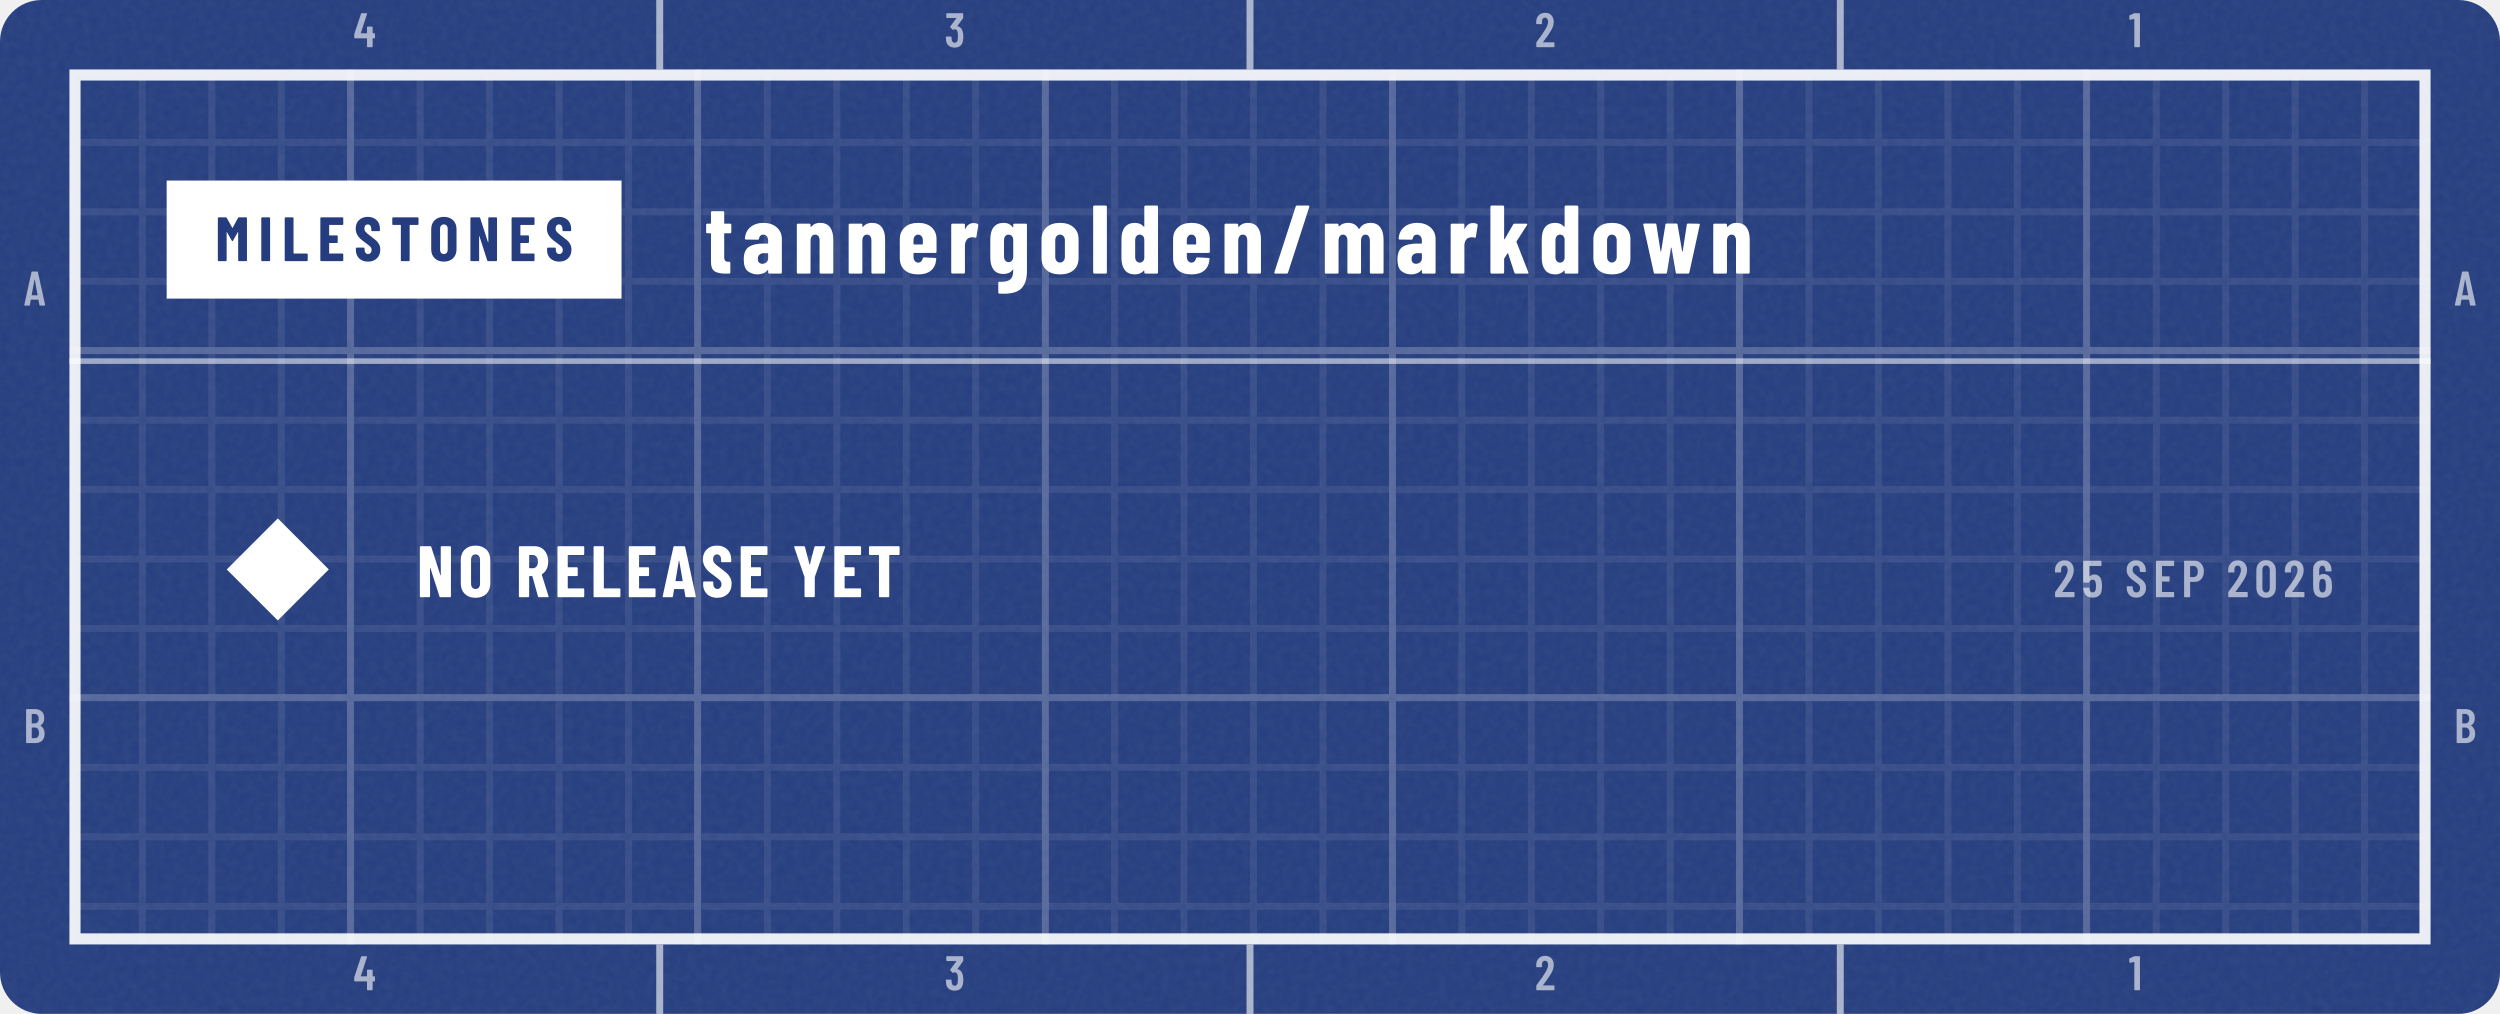
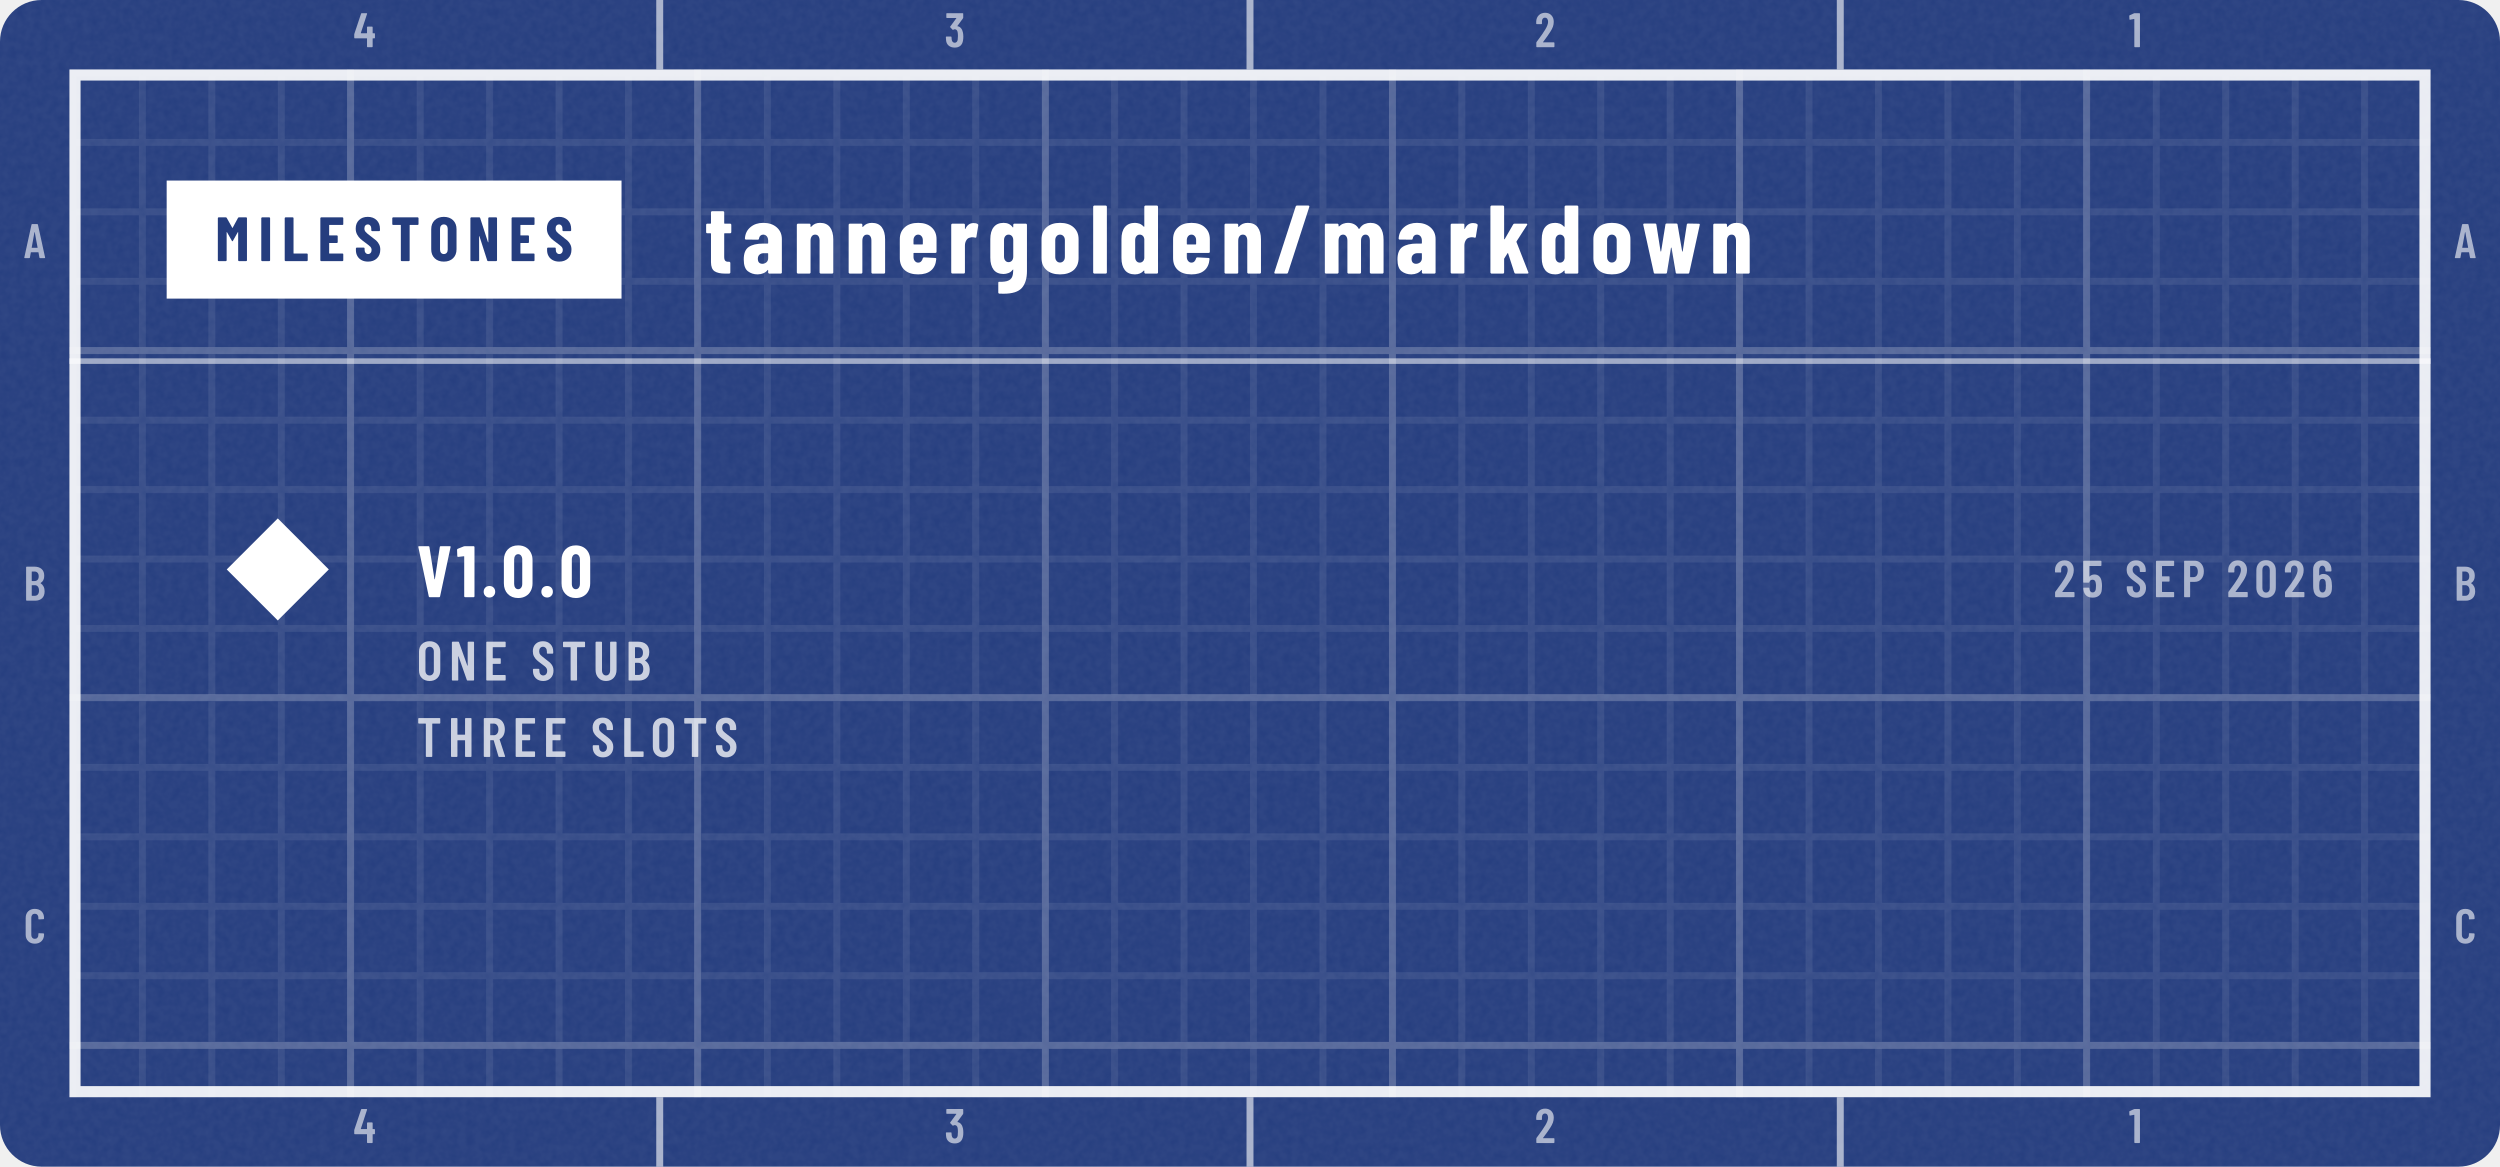
- <svg xmlns="http://www.w3.org/2000/svg" width="360" height="146" viewBox="0 0 360 146" role="img" aria-labelledby="t d">
+ <svg xmlns="http://www.w3.org/2000/svg" width="360" height="168" viewBox="0 0 360 168" role="img" aria-labelledby="t d">
  <defs>
    <clipPath id="kc1">
-       <rect x="0" y="0" width="360" height="146" rx="6" />
+       <rect x="0" y="0" width="360" height="168" rx="6" />
    </clipPath>
    <filter id="kn2" x="0" y="0" width="100%" height="100%">
      <feTurbulence type="fractalNoise" baseFrequency=".85" numOctaves="2" stitchTiles="stitch" />
      <feColorMatrix values="0 0 0 0 1 0 0 0 0 1 0 0 0 0 1 0 0 0 0.06 0" />
    </filter>
    <pattern id="kp3" width="10" height="10" patternUnits="userSpaceOnUse">
      <path d="M10 .5H.5V10" fill="none" stroke="#FFFFFF" stroke-opacity="0.075" />
    </pattern>
    <pattern id="kp4" width="50" height="50" patternUnits="userSpaceOnUse">
      <path d="M50 .5H.5V50" fill="none" stroke="#FFFFFF" stroke-opacity="0.16" />
    </pattern>
    <clipPath id="kc5">
-       <rect x="10" y="10" width="340" height="126" />
+       <rect x="10" y="10" width="340" height="148" />
    </clipPath>
    <path id="m48" d="M38 183V517Q38 604 89 658Q140 711 224 711Q309 711 360 658Q412 604 412 517V183Q412 96 360 42Q309 -11 224 -11Q140 -11 89 42Q38 96 38 183ZM296 176V524Q296 563 276 586Q257 610 224 610Q192 610 173 586Q154 563 154 524V176Q154 137 173 114Q192 90 224 90Q257 90 276 114Q296 137 296 176Z" />
    <path id="m49" d="M122 700H218Q223 700 226 696Q230 693 230 688V12Q230 7 226 4Q223 0 218 0H126Q121 0 118 4Q114 7 114 12V576Q114 578 112 580Q111 582 109 581L27 565H24Q13 565 13 576L10 643Q10 653 18 657L107 697Q114 700 122 700Z" />
    <path id="m50" d="M173 100H392Q397 100 400 96Q404 93 404 88V12Q404 7 400 4Q397 0 392 0H43Q38 0 34 4Q31 7 31 12V92Q31 101 36 107L75 160Q114 212 152 266Q189 320 215 363Q273 459 273 522Q273 562 256 585Q238 608 209 608Q180 608 163 586Q146 563 147 526V487Q147 482 144 478Q140 475 135 475H41Q36 475 32 478Q29 482 29 487V530Q33 610 84 659Q134 708 214 708Q293 708 342 656Q390 605 390 521Q390 471 373 422Q356 373 319 317Q294 277 260 229Q225 181 214 166Q184 126 170 106Q168 104 169 102Q170 100 173 100Z" />
    <path id="m51" d="M387 218Q387 169 380 134Q368 66 326 29Q283 -8 210 -8Q134 -8 86 32Q38 73 32 143Q30 165 28 207Q28 219 40 219H132Q144 219 144 207Q146 173 148 156Q153 125 169 108Q185 92 210 92Q234 92 250 108Q266 123 271 152Q276 182 276 230Q276 281 269 315Q263 341 248 355Q233 369 210 369Q195 369 183 360Q177 356 174 356Q172 356 166 360L119 408Q115 412 115 417Q115 421 118 425L243 595Q245 597 244 599Q242 601 239 601H49Q44 601 40 604Q37 608 37 613V688Q37 693 40 696Q44 700 49 700H373Q378 700 382 696Q385 693 385 688V609Q385 602 380 594L266 438Q262 432 268 431Q309 426 338 392Q368 358 378 307Q387 267 387 218Z" />
    <path id="m52" d="M443 275V194Q443 189 440 186Q436 182 431 182H401Q396 182 396 177V12Q396 7 392 4Q389 0 384 0H292Q287 0 284 4Q280 7 280 12V177Q280 182 275 182H29Q24 182 20 186Q17 189 17 194V259Q17 268 19 274L158 690Q161 700 171 700H271Q277 700 280 696Q283 693 281 686L153 293Q152 287 157 287H275Q280 287 280 292V412Q280 417 284 420Q287 424 292 424H384Q389 424 392 420Q396 417 396 412V292Q396 287 401 287H431Q436 287 440 284Q443 280 443 275Z" />
    <path id="m53" d="M400 216Q400 175 396 146Q391 72 344 32Q297 -8 219 -8Q145 -8 99 30Q53 68 43 144L40 172Q40 184 52 184H144Q156 184 157 172Q157 166 159 154Q171 92 219 92Q244 92 260 108Q275 124 280 153Q284 178 284 217Q284 254 278 281Q273 307 258 322Q242 336 219 336Q171 336 157 290Q154 279 144 279H51Q46 279 42 282Q39 286 39 291V688Q39 693 42 696Q46 700 51 700H377Q382 700 386 696Q389 693 389 688V612Q389 607 386 604Q382 600 377 600H160Q155 600 155 595V400Q155 397 157 396Q159 396 161 398Q178 416 202 426Q227 437 254 437Q314 437 350 398Q387 360 394 290Q400 259 400 216Z" />
    <path id="m54" d="M401 216Q401 193 399 151Q394 75 346 34Q299 -8 221 -8Q147 -8 101 30Q55 69 46 144Q40 171 40 207L39 532Q39 613 88 660Q138 708 219 708Q295 708 343 660Q391 612 391 532V507Q391 502 388 498Q384 495 379 495H287Q282 495 278 498Q275 502 275 507V526Q275 560 258 582Q242 605 219 605Q191 605 174 583Q156 561 156 526V423Q156 420 158 419Q160 418 162 420Q191 447 234 447Q303 447 346 403Q389 359 396 286Q401 253 401 216ZM284 224Q284 250 279 295Q267 353 220 353Q196 353 180 338Q165 322 160 292Q156 257 156 224Q156 195 159 157Q164 125 180 108Q195 91 220 91Q245 91 260 109Q276 127 281 160Q284 196 284 224Z" />
    <path id="m65" d="M325 11 306 116Q306 121 300 121H154Q148 121 148 116L129 11Q128 0 116 0H25Q11 0 14 13L162 689Q164 700 175 700H281Q292 700 294 689L442 13V9Q442 0 431 0H338Q326 0 325 11ZM171 212H282Q288 212 287 217L229 533Q228 536 226 536Q224 536 223 533L166 217Q165 212 171 212Z" />
    <path id="m66" d="M242 0H66Q61 0 58 4Q54 7 54 12V688Q54 693 58 696Q61 700 66 700H224Q319 700 373 652Q427 604 427 512Q427 409 354 365Q349 362 352 359Q391 334 413 292Q435 250 435 192Q435 100 382 50Q328 0 242 0ZM170 595V409Q170 404 175 404H226Q267 404 290 429Q313 454 313 500Q313 548 290 574Q267 600 226 600H175Q170 600 170 595ZM319 208Q319 260 296 290Q273 319 233 319H175Q170 319 170 314V106Q170 101 175 101H233Q273 101 296 129Q319 157 319 208Z" />
+     <path id="m67" d="M42 180V521Q42 607 94 658Q145 708 230 708Q316 708 368 658Q420 607 420 521V509Q420 504 416 500Q413 496 408 496L315 492Q303 492 303 504V529Q303 564 283 586Q263 608 230 608Q198 608 178 586Q158 564 158 529V171Q158 136 178 114Q198 92 230 92Q263 92 283 114Q303 136 303 171V196Q303 201 306 204Q310 208 315 208L408 204Q413 204 416 200Q420 197 420 192V180Q420 95 368 44Q316 -8 230 -8Q145 -8 94 44Q42 95 42 180Z" />
    <path id="m69" d="M391 600H175Q170 600 170 595V406Q170 401 175 401H303Q308 401 312 398Q315 394 315 389V312Q315 307 312 304Q308 300 303 300H175Q170 300 170 295V105Q170 100 175 100H391Q396 100 400 96Q403 93 403 88V12Q403 7 400 4Q396 0 391 0H66Q61 0 58 4Q54 7 54 12V688Q54 693 58 696Q61 700 66 700H391Q396 700 400 696Q403 693 403 688V612Q403 607 400 604Q396 600 391 600Z" />
+     <path id="m72" d="M319 700H411Q416 700 420 696Q423 693 423 688V12Q423 7 420 4Q416 0 411 0H319Q314 0 310 4Q307 7 307 12V295Q307 300 302 300H175Q170 300 170 295V12Q170 7 166 4Q163 0 158 0H66Q61 0 58 4Q54 7 54 12V688Q54 693 58 696Q61 700 66 700H158Q163 700 166 696Q170 693 170 688V406Q170 401 175 401H302Q307 401 307 406V688Q307 693 310 696Q314 700 319 700Z" />
+     <path id="m76" d="M54 12V688Q54 693 58 696Q61 700 66 700H158Q163 700 166 696Q170 693 170 688V105Q170 100 175 100H391Q396 100 400 96Q403 93 403 88V12Q403 7 400 4Q396 0 391 0H66Q61 0 58 4Q54 7 54 12Z" />
+     <path id="m78" d="M350 700H441Q446 700 450 696Q453 693 453 688V12Q453 7 450 4Q446 0 441 0H336Q326 0 323 10L174 434Q173 437 170 436Q168 436 168 433L169 12Q169 7 166 4Q162 0 157 0H66Q61 0 58 4Q54 7 54 12V688Q54 693 58 696Q61 700 66 700H169Q179 700 182 690L332 269Q333 266 336 266Q338 267 338 270V688Q338 693 342 696Q345 700 350 700Z" />
+     <path id="m79" d="M42 182V518Q42 604 94 656Q147 708 233 708Q319 708 372 656Q425 604 425 518V182Q425 96 372 44Q319 -8 233 -8Q147 -8 94 44Q42 96 42 182ZM309 177V523Q309 561 288 584Q267 608 233 608Q199 608 178 584Q158 561 158 523V177Q158 139 178 116Q199 92 233 92Q267 92 288 116Q309 139 309 177Z" />
    <path id="m80" d="M432 495Q432 405 384 350Q337 295 259 295H174Q169 295 169 290V12Q169 7 166 4Q162 0 157 0H65Q60 0 56 4Q53 7 53 12V689Q53 694 56 698Q60 701 65 701H253Q306 701 346 675Q387 649 410 602Q432 555 432 495ZM316 492Q316 542 294 572Q271 601 234 601H174Q169 601 169 596V391Q169 386 174 386H234Q271 386 294 414Q316 443 316 492Z" />
+     <path id="m82" d="M318 10 233 297Q231 301 228 301H175Q170 301 170 296V12Q170 7 166 4Q163 0 158 0H66Q61 0 58 4Q54 7 54 12V688Q54 693 58 696Q61 700 66 700H254Q307 700 348 674Q388 649 410 602Q433 556 433 496Q433 434 409 389Q385 344 342 321Q338 320 339 315L437 14Q438 12 438 9Q438 0 427 0H331Q321 0 318 10ZM170 595V396Q170 391 175 391H236Q272 391 294 419Q317 447 317 495Q317 543 294 572Q272 600 236 600H175Q170 600 170 595Z" />
    <path id="m83" d="M34 173V199Q34 204 38 208Q41 211 46 211H137Q142 211 146 208Q149 204 149 199V179Q149 140 168 116Q188 92 219 92Q250 92 270 114Q290 137 290 174Q290 200 279 219Q268 238 248 255Q228 272 184 304Q134 340 104 368Q73 396 52 436Q32 475 32 527Q32 610 82 659Q132 708 214 708Q297 708 348 656Q399 605 399 520V496Q399 491 396 488Q392 484 387 484H297Q292 484 288 488Q285 491 285 496V522Q285 561 266 584Q246 608 214 608Q184 608 165 586Q146 565 146 527Q146 491 166 466Q187 441 247 397Q308 352 339 324Q370 295 387 261Q404 227 404 180Q404 95 353 44Q302 -8 219 -8Q136 -8 85 42Q34 92 34 173Z" />
+     <path id="m84" d="M425 688V612Q425 607 422 604Q418 600 413 600H286Q281 600 281 595V12Q281 7 278 4Q274 0 269 0H177Q172 0 168 4Q165 7 165 12V595Q165 600 160 600H40Q35 600 32 604Q28 607 28 612V688Q28 693 32 696Q35 700 40 700H413Q418 700 422 696Q425 693 425 688Z" />
+     <path id="m85" d="M50 194V688Q50 693 54 696Q57 700 62 700H154Q159 700 162 696Q166 693 166 688V182Q166 142 186 117Q206 92 239 92Q272 92 292 117Q312 142 312 182V688Q312 693 316 696Q319 700 324 700H416Q421 700 424 696Q428 693 428 688V194Q428 103 376 48Q324 -8 239 -8Q153 -8 102 48Q50 103 50 194Z" />
+     <path id="n46" d="M33 75Q33 110 55 132Q77 154 112 154Q147 154 169 132Q191 110 191 75Q191 41 168 18Q146 -4 112 -4Q78 -4 56 18Q33 41 33 75Z" />
    <path id="n47" d="M18 14 237 690Q240 700 250 700H367Q373 700 376 696Q379 693 377 686L158 10Q155 0 145 0H28Q22 0 19 4Q16 7 18 14Z" />
-     <path id="n65" d="M325 11 309 107Q309 112 303 112H176Q170 112 170 107L154 11Q153 0 141 0H24Q11 0 14 13L161 689Q163 700 174 700H309Q320 700 322 689L468 13L469 9Q469 0 458 0H338Q326 0 325 11ZM194 221H284Q289 221 288 226L241 499Q240 502 238 502Q236 502 235 499L190 226Q190 221 194 221Z" />
+     <path id="n48" d="M30 191V509Q30 600 84 656Q138 711 226 711Q284 711 329 686Q374 661 398 615Q423 569 423 509V191Q423 131 398 85Q374 39 329 14Q284 -11 226 -11Q138 -11 84 44Q30 100 30 191ZM282 183V517Q282 550 266 570Q251 590 226 590Q201 590 186 570Q171 550 171 517V183Q171 150 186 130Q201 110 226 110Q251 110 266 130Q282 150 282 183Z" />
+     <path id="n49" d="M115 700H236Q241 700 244 696Q248 693 248 688V12Q248 7 244 4Q241 0 236 0H119Q114 0 110 4Q107 7 107 12V558Q107 562 102 562L25 553H23Q12 553 12 564L9 650Q9 660 18 664L100 697Q108 700 115 700Z" />
    <path id="n69" d="M399 579H190Q185 579 185 574V416Q185 411 190 411H310Q315 411 318 408Q322 404 322 399V302Q322 297 318 294Q315 290 310 290H190Q185 290 185 285V126Q185 121 190 121H399Q404 121 408 118Q411 114 411 109V12Q411 7 408 4Q404 0 399 0H56Q51 0 48 4Q44 7 44 12V688Q44 693 48 696Q51 700 56 700H399Q404 700 408 696Q411 693 411 688V591Q411 586 408 582Q404 579 399 579Z" />
    <path id="n73" d="M44 12V688Q44 693 48 696Q51 700 56 700H173Q178 700 182 696Q185 693 185 688V12Q185 7 182 4Q178 0 173 0H56Q51 0 48 4Q44 7 44 12Z" />
    <path id="n76" d="M44 12V688Q44 693 48 696Q51 700 56 700H173Q178 700 182 696Q185 693 185 688V126Q185 121 190 121H400Q405 121 408 118Q412 114 412 109V12Q412 7 408 4Q405 0 400 0H56Q51 0 48 4Q44 7 44 12Z" />
    <path id="n77" d="M379 700H495Q500 700 504 696Q507 693 507 688V12Q507 7 504 4Q500 0 495 0H378Q373 0 370 4Q366 7 366 12V461Q366 465 364 465Q362 465 360 462L282 324Q277 316 274 316Q271 316 266 324L188 462Q186 465 184 465Q182 465 182 461V12Q182 7 178 4Q175 0 170 0H53Q48 0 44 4Q41 7 41 12V688Q41 693 44 696Q48 700 53 700H168Q178 700 183 692L272 533Q275 529 278 533L364 692Q368 700 379 700Z" />
    <path id="n78" d="M342 700H458Q463 700 466 696Q470 693 470 688V12Q470 7 466 4Q463 0 458 0H326Q316 0 313 10L189 397Q188 400 186 400Q183 399 183 396L184 12Q184 7 180 4Q177 0 172 0H56Q51 0 48 4Q44 7 44 12V688Q44 693 48 696Q51 700 56 700H187Q197 700 200 690L325 303Q326 300 328 300Q331 301 331 304L330 688Q330 693 334 696Q337 700 342 700Z" />
    <path id="n79" d="M34 190V510Q34 600 89 654Q144 708 236 708Q328 708 384 654Q439 600 439 510V190Q439 100 384 46Q328 -8 236 -8Q144 -8 89 46Q34 100 34 190ZM298 184V516Q298 548 281 568Q264 587 236 587Q208 587 192 568Q175 548 175 516V184Q175 152 192 132Q208 113 236 113Q264 113 281 132Q298 152 298 184Z" />
-     <path id="n82" d="M306 10 229 286Q227 290 224 290H190Q185 290 185 285V12Q185 7 182 4Q178 0 173 0H56Q51 0 48 4Q44 7 44 12V688Q44 693 48 696Q51 700 56 700H258Q313 700 356 674Q399 647 422 599Q446 551 446 489Q446 430 424 385Q401 340 361 315Q359 314 358 312Q357 311 358 309L450 14L451 10Q451 0 440 0H320Q309 0 306 10ZM185 574V403Q185 398 190 398H235Q266 398 286 422Q305 447 305 488Q305 530 286 554Q266 579 235 579H190Q185 579 185 574Z" />
    <path id="n83" d="M30 175V204Q30 209 34 212Q37 216 42 216H157Q162 216 166 212Q169 209 169 204V182Q169 151 185 132Q201 113 225 113Q249 113 265 131Q281 149 281 178Q281 208 261 230Q241 251 183 293Q133 329 102 357Q71 385 49 426Q27 467 27 521Q27 606 80 657Q133 708 220 708Q308 708 362 655Q415 602 415 516V492Q415 487 412 484Q408 480 403 480H288Q283 480 280 484Q276 487 276 492V519Q276 550 260 568Q245 587 220 587Q196 587 181 570Q166 552 166 521Q166 491 185 468Q204 445 260 404Q322 358 354 330Q385 301 402 266Q420 232 420 184Q420 96 366 44Q312 -8 224 -8Q166 -8 122 15Q78 38 54 80Q30 121 30 175Z" />
    <path id="n84" d="M444 688V591Q444 586 440 582Q437 579 432 579H307Q302 579 302 574V12Q302 7 298 4Q295 0 290 0H173Q168 0 164 4Q161 7 161 12V574Q161 579 156 579H36Q31 579 28 582Q24 586 24 591V688Q24 693 28 696Q31 700 36 700H432Q437 700 440 696Q444 693 444 688Z" />
-     <path id="n89" d="M166 13V273L165 279L25 686Q24 688 24 691Q24 700 35 700H158Q169 700 172 690L234 451Q235 448 237 448Q239 448 240 451L302 690Q305 700 316 700H439Q445 700 448 696Q451 693 449 686L308 279L307 273V13Q307 8 304 4Q300 1 295 1H178Q173 1 170 4Q166 8 166 13Z" />
+     <path id="n86" d="M166 11 23 687 22 691Q22 700 33 700H162Q174 700 175 689L244 249Q245 245 247 245Q249 245 250 249L317 689Q318 700 330 700H455Q468 700 465 687L321 11Q319 0 308 0H179Q168 0 166 11Z" />
    <path id="n97" d="M415 355V12Q415 7 412 4Q408 0 403 0H286Q281 0 278 4Q274 7 274 12V34Q274 37 272 38Q270 39 268 36Q235 -6 166 -8Q108 -8 66 24Q23 56 23 146Q23 239 74 274Q126 309 223 309H269Q274 309 274 314V339Q274 366 260 384Q245 401 223 401Q206 401 194 390Q183 380 180 361Q179 349 167 349L47 350Q35 350 35 362Q40 435 92 478Q144 522 224 522Q309 522 362 476Q415 430 415 355ZM274 158V205Q274 210 269 210H228Q201 210 184 194Q168 179 168 152Q168 127 180 114Q193 101 214 101Q237 101 256 116Q274 132 274 158Z" />
    <path id="n100" d="M278 700H395Q400 700 404 696Q407 693 407 688V12Q407 7 404 4Q400 0 395 0H278Q273 0 270 4Q266 7 266 12V28Q266 31 264 32Q262 32 260 30Q226 -8 170 -8Q101 -8 66 36Q31 81 31 160V354Q31 435 66 478Q102 522 170 522Q192 522 216 514Q240 505 260 483Q262 481 264 482Q266 482 266 485V688Q266 693 270 696Q273 700 278 700ZM266 157V357Q263 377 250 389Q237 401 219 401Q198 401 185 385Q172 369 172 344V170Q172 145 185 129Q198 113 219 113Q237 113 250 125Q263 137 266 157Z" />
    <path id="n101" d="M397 213H177Q172 213 172 208V171Q172 146 186 130Q199 113 220 113Q239 113 251 126Q263 138 267 157Q270 167 280 167L395 161Q400 161 404 158Q407 154 406 148Q399 71 352 32Q306 -8 220 -8Q131 -8 81 36Q31 81 31 160V354Q31 430 82 476Q132 522 220 522Q308 522 358 476Q409 430 409 354V225Q409 220 406 216Q402 213 397 213ZM172 344V305Q172 300 177 300H263Q268 300 268 305V344Q268 369 254 385Q241 401 220 401Q199 401 186 385Q172 369 172 344Z" />
    <path id="n103" d="M279 514H396Q401 514 404 510Q408 507 408 502V24Q408 -87 356 -147Q303 -207 167 -207Q140 -207 125 -206Q113 -205 113 -193V-95Q113 -82 126 -84Q185 -86 216 -72Q246 -59 256 -32Q267 -5 267 39Q267 42 265 42Q263 42 261 39Q243 15 218 6Q192 -4 168 -4Q99 -4 65 40Q31 85 31 164V354Q31 435 66 478Q100 522 168 522Q229 522 261 477Q263 474 265 475Q267 476 267 479V502Q267 507 270 510Q274 514 279 514ZM267 175V344Q267 369 254 385Q240 401 219 401Q198 401 185 385Q172 369 172 344V175Q172 150 185 134Q198 118 219 118Q240 118 254 134Q267 150 267 175Z" />
    <path id="n107" d="M38 12V688Q38 693 42 696Q45 700 50 700H167Q172 700 176 696Q179 693 179 688V357Q179 353 181 352Q183 352 185 355L272 506Q276 514 287 514H407Q414 514 416 510Q419 506 415 500L307 332Q305 328 306 325L428 14Q429 12 429 9Q429 0 418 0H297Q287 0 284 10L220 208Q219 211 217 212Q215 212 214 209L181 157Q179 153 179 151V12Q179 7 176 4Q172 0 167 0H50Q45 0 42 4Q38 7 38 12Z" />
    <path id="n108" d="M34 12V688Q34 693 38 696Q41 700 46 700H163Q168 700 172 696Q175 693 175 688V12Q175 7 172 4Q168 0 163 0H46Q41 0 38 4Q34 7 34 12Z" />
    <path id="n109" d="M641 347V12Q641 7 638 4Q634 0 629 0H512Q507 0 504 4Q500 7 500 12V338Q500 368 488 384Q476 401 456 401Q434 401 422 384Q409 368 409 338V12Q409 7 406 4Q402 0 397 0H281Q276 0 272 4Q269 7 269 12V338Q269 368 257 384Q245 401 225 401Q203 401 190 384Q178 368 178 338V12Q178 7 174 4Q171 0 166 0H49Q44 0 40 4Q37 7 37 12V502Q37 507 40 510Q44 514 49 514H166Q171 514 174 510Q178 507 178 502V489Q178 486 180 485Q182 484 184 486Q204 506 228 514Q252 522 274 522Q352 522 386 460L388 459Q391 459 395 465Q416 497 446 510Q475 522 505 522Q573 522 607 476Q641 430 641 347Z" />
    <path id="n110" d="M413 351V12Q413 7 410 4Q406 0 401 0H284Q279 0 276 4Q272 7 272 12V340Q272 369 260 385Q249 401 227 401Q204 401 192 384Q179 368 179 338V12Q179 7 176 4Q172 0 167 0H50Q45 0 42 4Q38 7 38 12V502Q38 507 42 510Q45 514 50 514H167Q172 514 176 510Q179 507 179 502V483Q179 480 182 480Q184 480 188 484Q220 522 277 522Q345 522 379 477Q413 432 413 351Z" />
    <path id="n111" d="M31 160V354Q31 430 82 476Q133 522 221 522Q310 522 361 476Q412 430 412 354V160Q412 82 362 37Q311 -8 221 -8Q132 -8 82 37Q31 82 31 160ZM271 171V344Q271 369 257 385Q243 401 221 401Q199 401 186 385Q172 369 172 344V171Q172 146 186 130Q199 114 221 114Q243 114 257 130Q271 146 271 171Z" />
    <path id="n114" d="M310 510Q318 505 316 495L297 378Q296 367 283 370Q272 374 256 374Q241 374 230 370Q207 366 193 342Q179 319 179 288V13Q179 8 176 4Q172 1 167 1H50Q45 1 42 4Q38 8 38 13V502Q38 507 42 510Q45 514 50 514H167Q172 514 176 510Q179 507 179 502V463Q179 459 180 458Q182 458 184 461Q211 520 268 520Q295 520 310 510Z" />
    <path id="n116" d="M260 415H204Q199 415 199 410V172Q199 143 210 132Q221 121 243 122H250Q255 122 258 118Q262 115 262 110V12Q262 7 258 4Q255 0 250 0H210Q137 0 100 24Q63 49 63 118V410Q63 415 58 415H25Q20 415 16 418Q13 422 13 427V502Q13 507 16 510Q20 514 25 514H58Q63 514 63 519V630Q63 635 66 638Q70 642 75 642H187Q192 642 196 638Q199 635 199 630V519Q199 514 204 514H260Q265 514 268 510Q272 507 272 502V427Q272 422 268 418Q265 415 260 415Z" />
    <path id="n119" d="M124 11 16 502V506Q16 515 27 515H138Q150 515 151 504L194 230Q195 227 197 227Q199 227 200 230L244 504Q245 515 257 515H356Q368 515 369 504L416 229Q417 226 419 226Q421 227 422 230L464 504Q465 515 477 515L587 513Q600 513 597 500L490 11Q488 0 477 0H363Q351 0 350 11L307 265Q306 268 304 268Q302 268 301 265L260 11Q259 0 247 0H137Q126 0 124 11Z" />
  </defs>
-   <rect y="0" width="360" height="146" rx="6" fill="#253D7E" />
-   <rect y="0" width="360" height="146" clip-path="url(#kc1)" filter="url(#kn2)" />
+   <rect y="0" width="360" height="168" rx="6" fill="#253D7E" />
+   <rect y="0" width="360" height="168" clip-path="url(#kc1)" filter="url(#kn2)" />
  <g clip-path="url(#kc5)">
-     <rect y="0" width="360" height="146" fill="url(#kp3)" />
-     <rect y="0" width="360" height="146" fill="url(#kp4)" />
+     <rect y="0" width="360" height="168" fill="url(#kp3)" />
+     <rect y="0" width="360" height="168" fill="url(#kp4)" />
  </g>
-   <rect x="10.8" y="10.8" width="338.4" height="124.4" fill="none" stroke="#FFFFFF" stroke-opacity="0.9" stroke-width="1.6" />
-   <path d="M95 0V10M95 136V146M180 0V10M180 136V146M265 0V10M265 136V146" stroke="#FFFFFF" stroke-opacity="0.6" />
+   <rect x="10.8" y="10.8" width="338.4" height="146.4" fill="none" stroke="#FFFFFF" stroke-opacity="0.9" stroke-width="1.6" />
+   <path d="M95 0V10M95 158V168M180 0V10M180 158V168M265 0V10M265 158V168" stroke="#FFFFFF" stroke-opacity="0.6" />
  <g transform="scale(0.007 -0.007)" fill="#FFFFFF" fill-opacity="0.6">
    <use href="#m52" x="7270" y="-971" />
-     <use href="#m52" x="7270" y="-20371" />
+     <use href="#m52" x="7270" y="-23514" />
    <use href="#m51" x="19430" y="-971" />
-     <use href="#m51" x="19430" y="-20371" />
+     <use href="#m51" x="19430" y="-23514" />
    <use href="#m50" x="31573" y="-971" />
-     <use href="#m50" x="31573" y="-20371" />
+     <use href="#m50" x="31573" y="-23514" />
    <use href="#m49" x="43792" y="-971" />
-     <use href="#m49" x="43792" y="-20371" />
-     <use href="#m65" x="486" y="-6286" />
-     <use href="#m65" x="50486" y="-6286" />
-     <use href="#m66" x="483" y="-15286" />
-     <use href="#m66" x="50483" y="-15286" />
+     <use href="#m49" x="43792" y="-23514" />
+     <use href="#m65" x="486" y="-5310" />
+     <use href="#m65" x="50486" y="-5310" />
+     <use href="#m66" x="483" y="-12357" />
+     <use href="#m66" x="50483" y="-12357" />
+     <use href="#m67" x="486" y="-19405" />
+     <use href="#m67" x="50486" y="-19405" />
  </g>
  <rect x="24" y="26" width="65.5" height="17" fill="#FFFFFF" />
  <g transform="translate(31 37.6) scale(0.009 -0.009)" fill="#253D7E">
    <use href="#n77" x="0" />
    <use href="#n73" x="692" />
    <use href="#n76" x="1067" />
    <use href="#n69" x="1637" />
    <use href="#n83" x="2220" />
    <use href="#n84" x="2808" />
    <use href="#n79" x="3421" />
    <use href="#n78" x="4038" />
    <use href="#n69" x="4697" />
    <use href="#n83" x="5279" />
  </g>
  <g transform="translate(101.5 39.4) scale(0.014 -0.014)" fill="#FFFFFF">
    <use href="#n116" x="0" />
    <use href="#n97" x="377" />
    <use href="#n110" x="908" />
    <use href="#n110" x="1441" />
    <use href="#n101" x="1974" />
    <use href="#n114" x="2496" />
    <use href="#n103" x="2905" />
    <use href="#n111" x="3432" />
    <use href="#n108" x="3960" />
    <use href="#n100" x="4254" />
    <use href="#n101" x="4785" />
    <use href="#n110" x="5307" />
    <use href="#n47" x="5840" />
    <use href="#n109" x="6340" />
    <use href="#n97" x="7101" />
    <use href="#n114" x="7633" />
    <use href="#n107" x="8042" />
    <use href="#n100" x="8577" />
    <use href="#n111" x="9108" />
    <use href="#n119" x="9636" />
    <use href="#n110" x="10334" />
  </g>
  <path d="M10 52H350" fill="none" stroke="#FFFFFF" stroke-opacity="0.55" stroke-width=".8" />
  <path d="M40 76V88" stroke="#FFFFFF" stroke-width="2" />
  <path d="M40 75.5l6.5 6.5l-6.5 6.5l-6.5 -6.5z" fill="#FFFFFF" stroke="#FFFFFF" stroke-width="1.2" />
  <g transform="translate(60 86) scale(0.0105 -0.0105)" fill="#FFFFFF">
-     <use href="#n78" x="0" />
-     <use href="#n79" x="571" />
-     <use href="#n82" x="1358" />
-     <use href="#n69" x="1887" />
-     <use href="#n76" x="2382" />
-     <use href="#n69" x="2865" />
-     <use href="#n65" x="3360" />
-     <use href="#n83" x="3899" />
-     <use href="#n69" x="4400" />
-     <use href="#n89" x="5153" />
-     <use href="#n69" x="5684" />
-     <use href="#n84" x="6179" />
+     <use href="#n86" x="0" />
+     <use href="#n49" x="545" />
+     <use href="#n46" x="886" />
+     <use href="#n48" x="1166" />
+     <use href="#n46" x="1677" />
+     <use href="#n48" x="1957" />
  </g>
  <g transform="translate(295.7 86) scale(0.0075 -0.0075)" fill="#FFFFFF" fill-opacity="0.6">
    <use href="#m50" x="0" />
    <use href="#m53" x="532" />
    <use href="#m83" x="1373" />
    <use href="#m69" x="1914" />
    <use href="#m80" x="2455" />
    <use href="#m50" x="3326" />
    <use href="#m48" x="3857" />
    <use href="#m50" x="4414" />
    <use href="#m54" x="4946" />
  </g>
+   <g transform="translate(60 98) scale(0.008 -0.008)" fill="#FFFFFF" fill-opacity="0.75">
+     <use href="#m79" x="0" />
+     <use href="#m78" x="580" />
+     <use href="#m69" x="1199" />
+     <use href="#m83" x="2059" />
+     <use href="#m84" x="2606" />
+     <use href="#m85" x="3170" />
+     <use href="#m66" x="3760" />
+   </g>
+   <g transform="translate(60 109) scale(0.008 -0.008)" fill="#FFFFFF" fill-opacity="0.75">
+     <use href="#m84" x="0" />
+     <use href="#m72" x="564" />
+     <use href="#m82" x="1154" />
+     <use href="#m69" x="1728" />
+     <use href="#m69" x="2275" />
+     <use href="#m83" x="3135" />
+     <use href="#m76" x="3682" />
+     <use href="#m79" x="4209" />
+     <use href="#m84" x="4788" />
+     <use href="#m83" x="5353" />
+   </g>
</svg>
